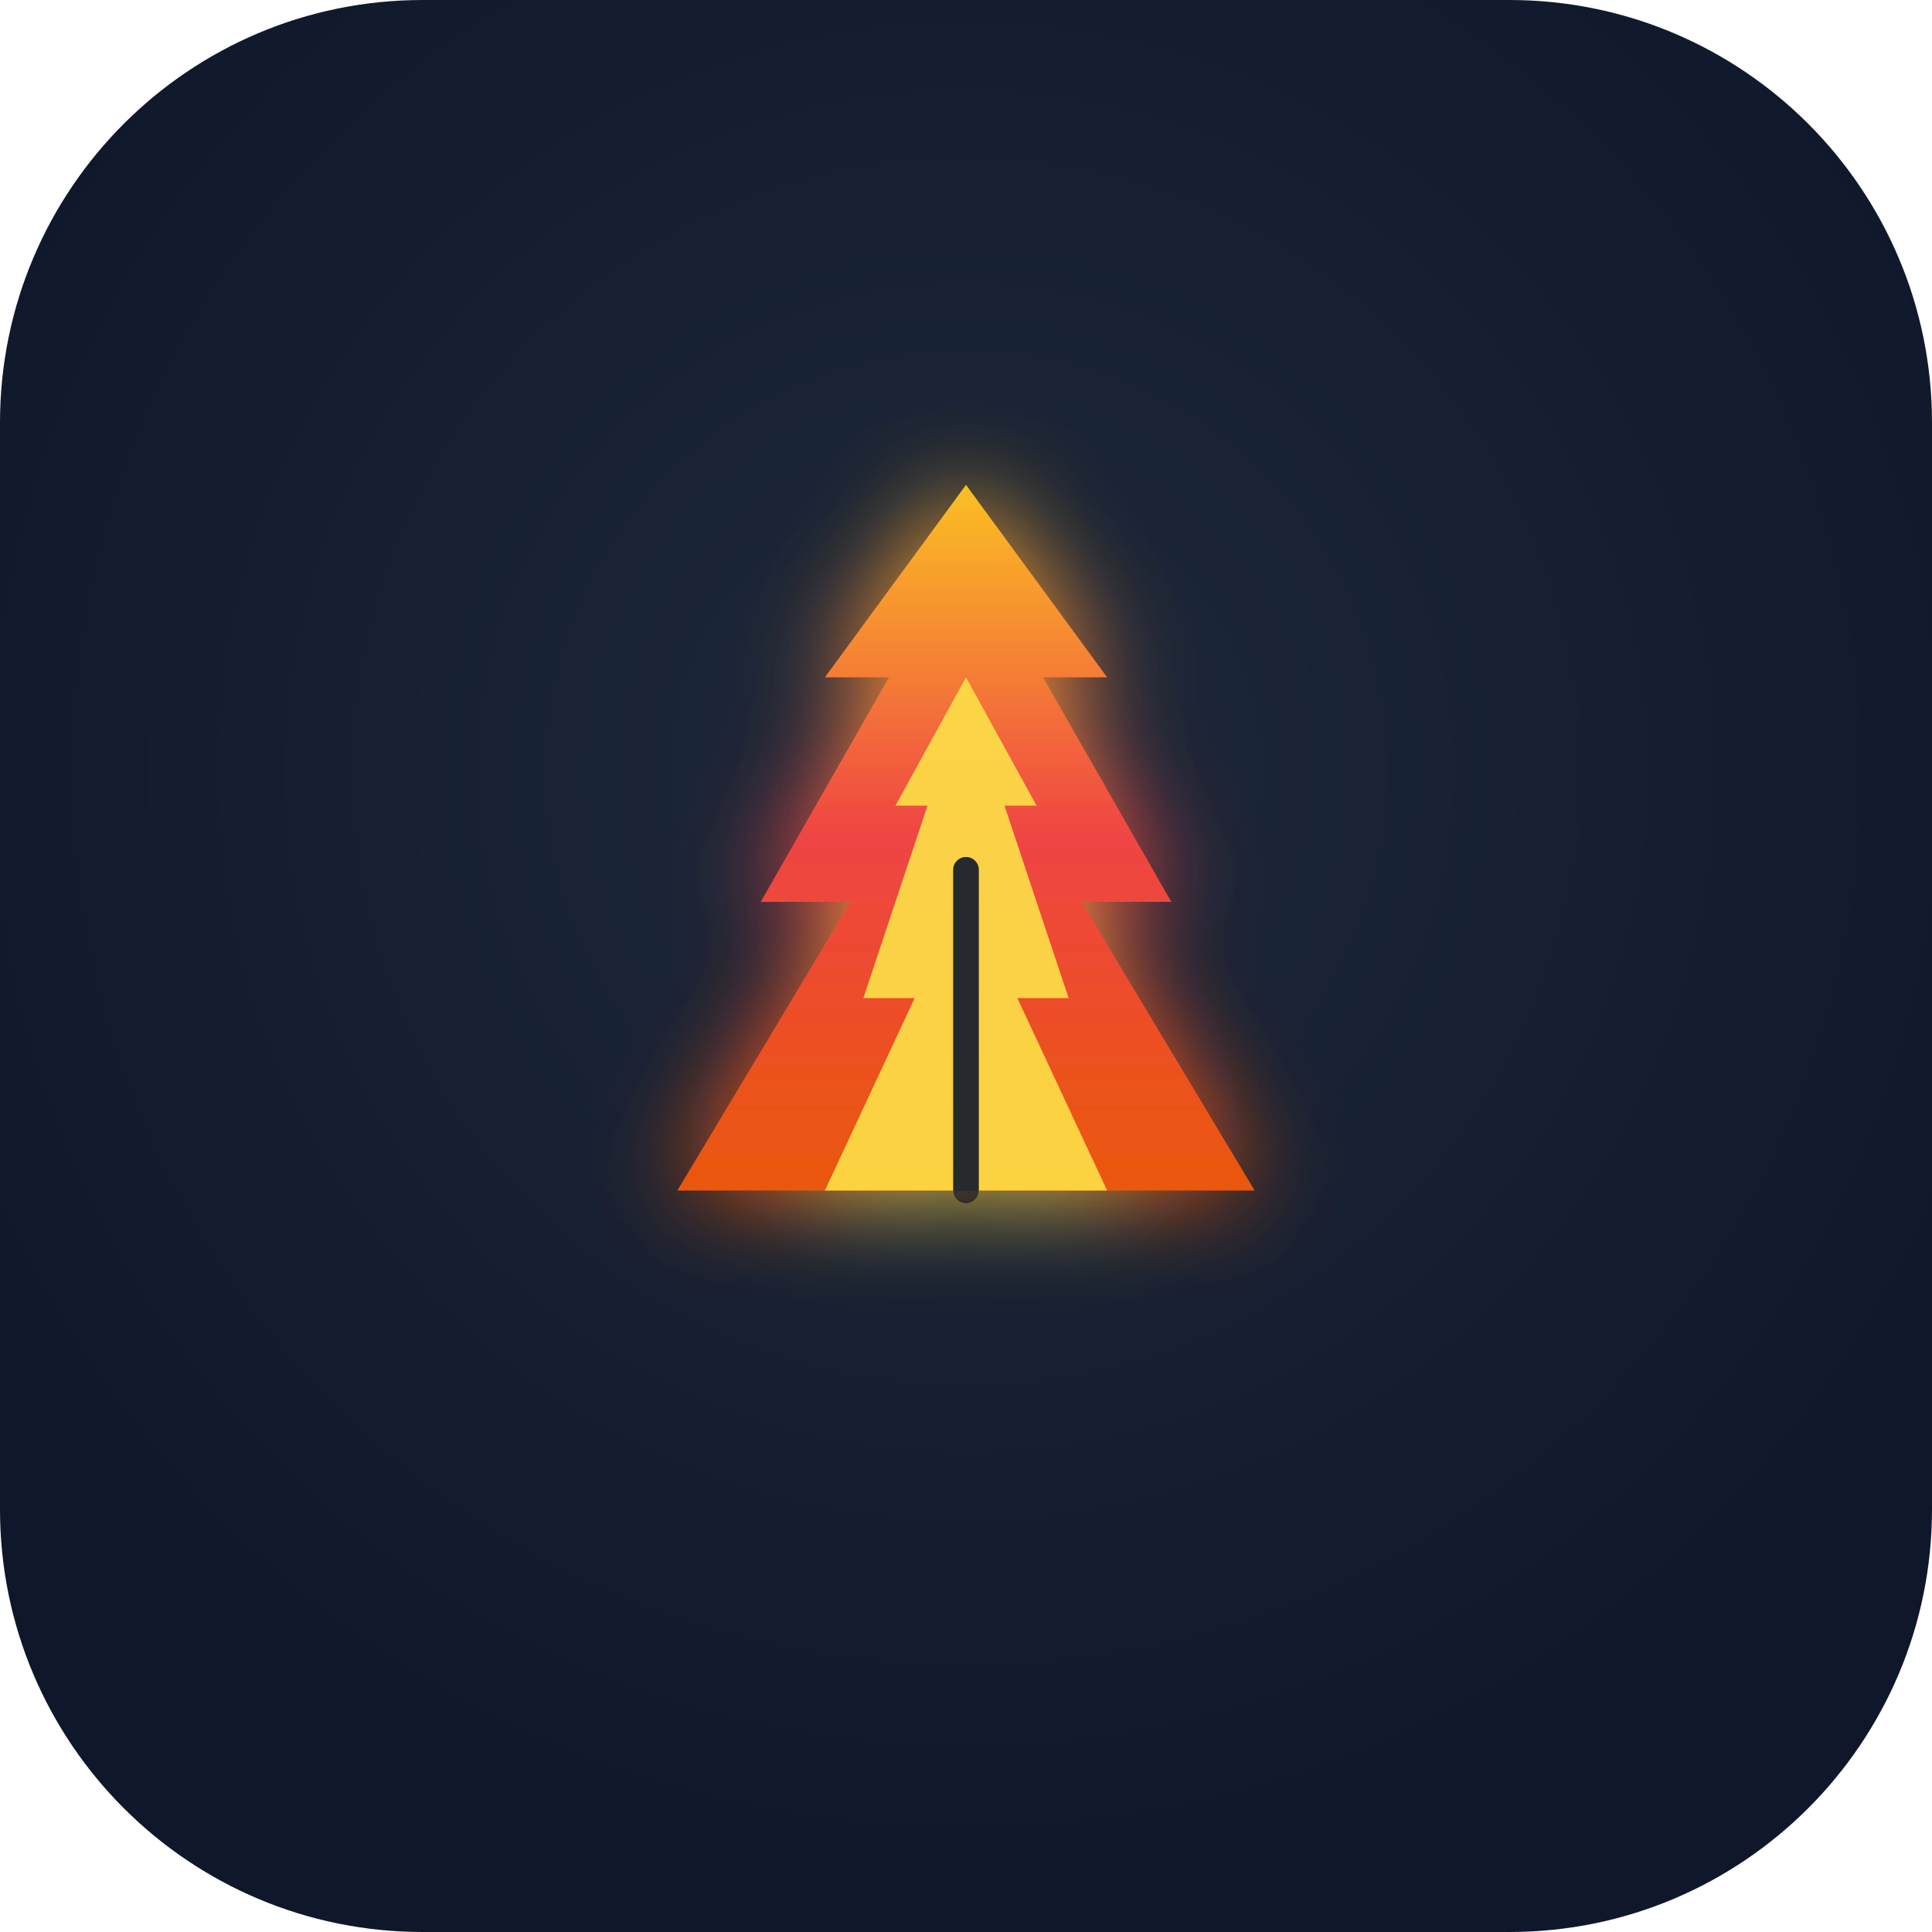
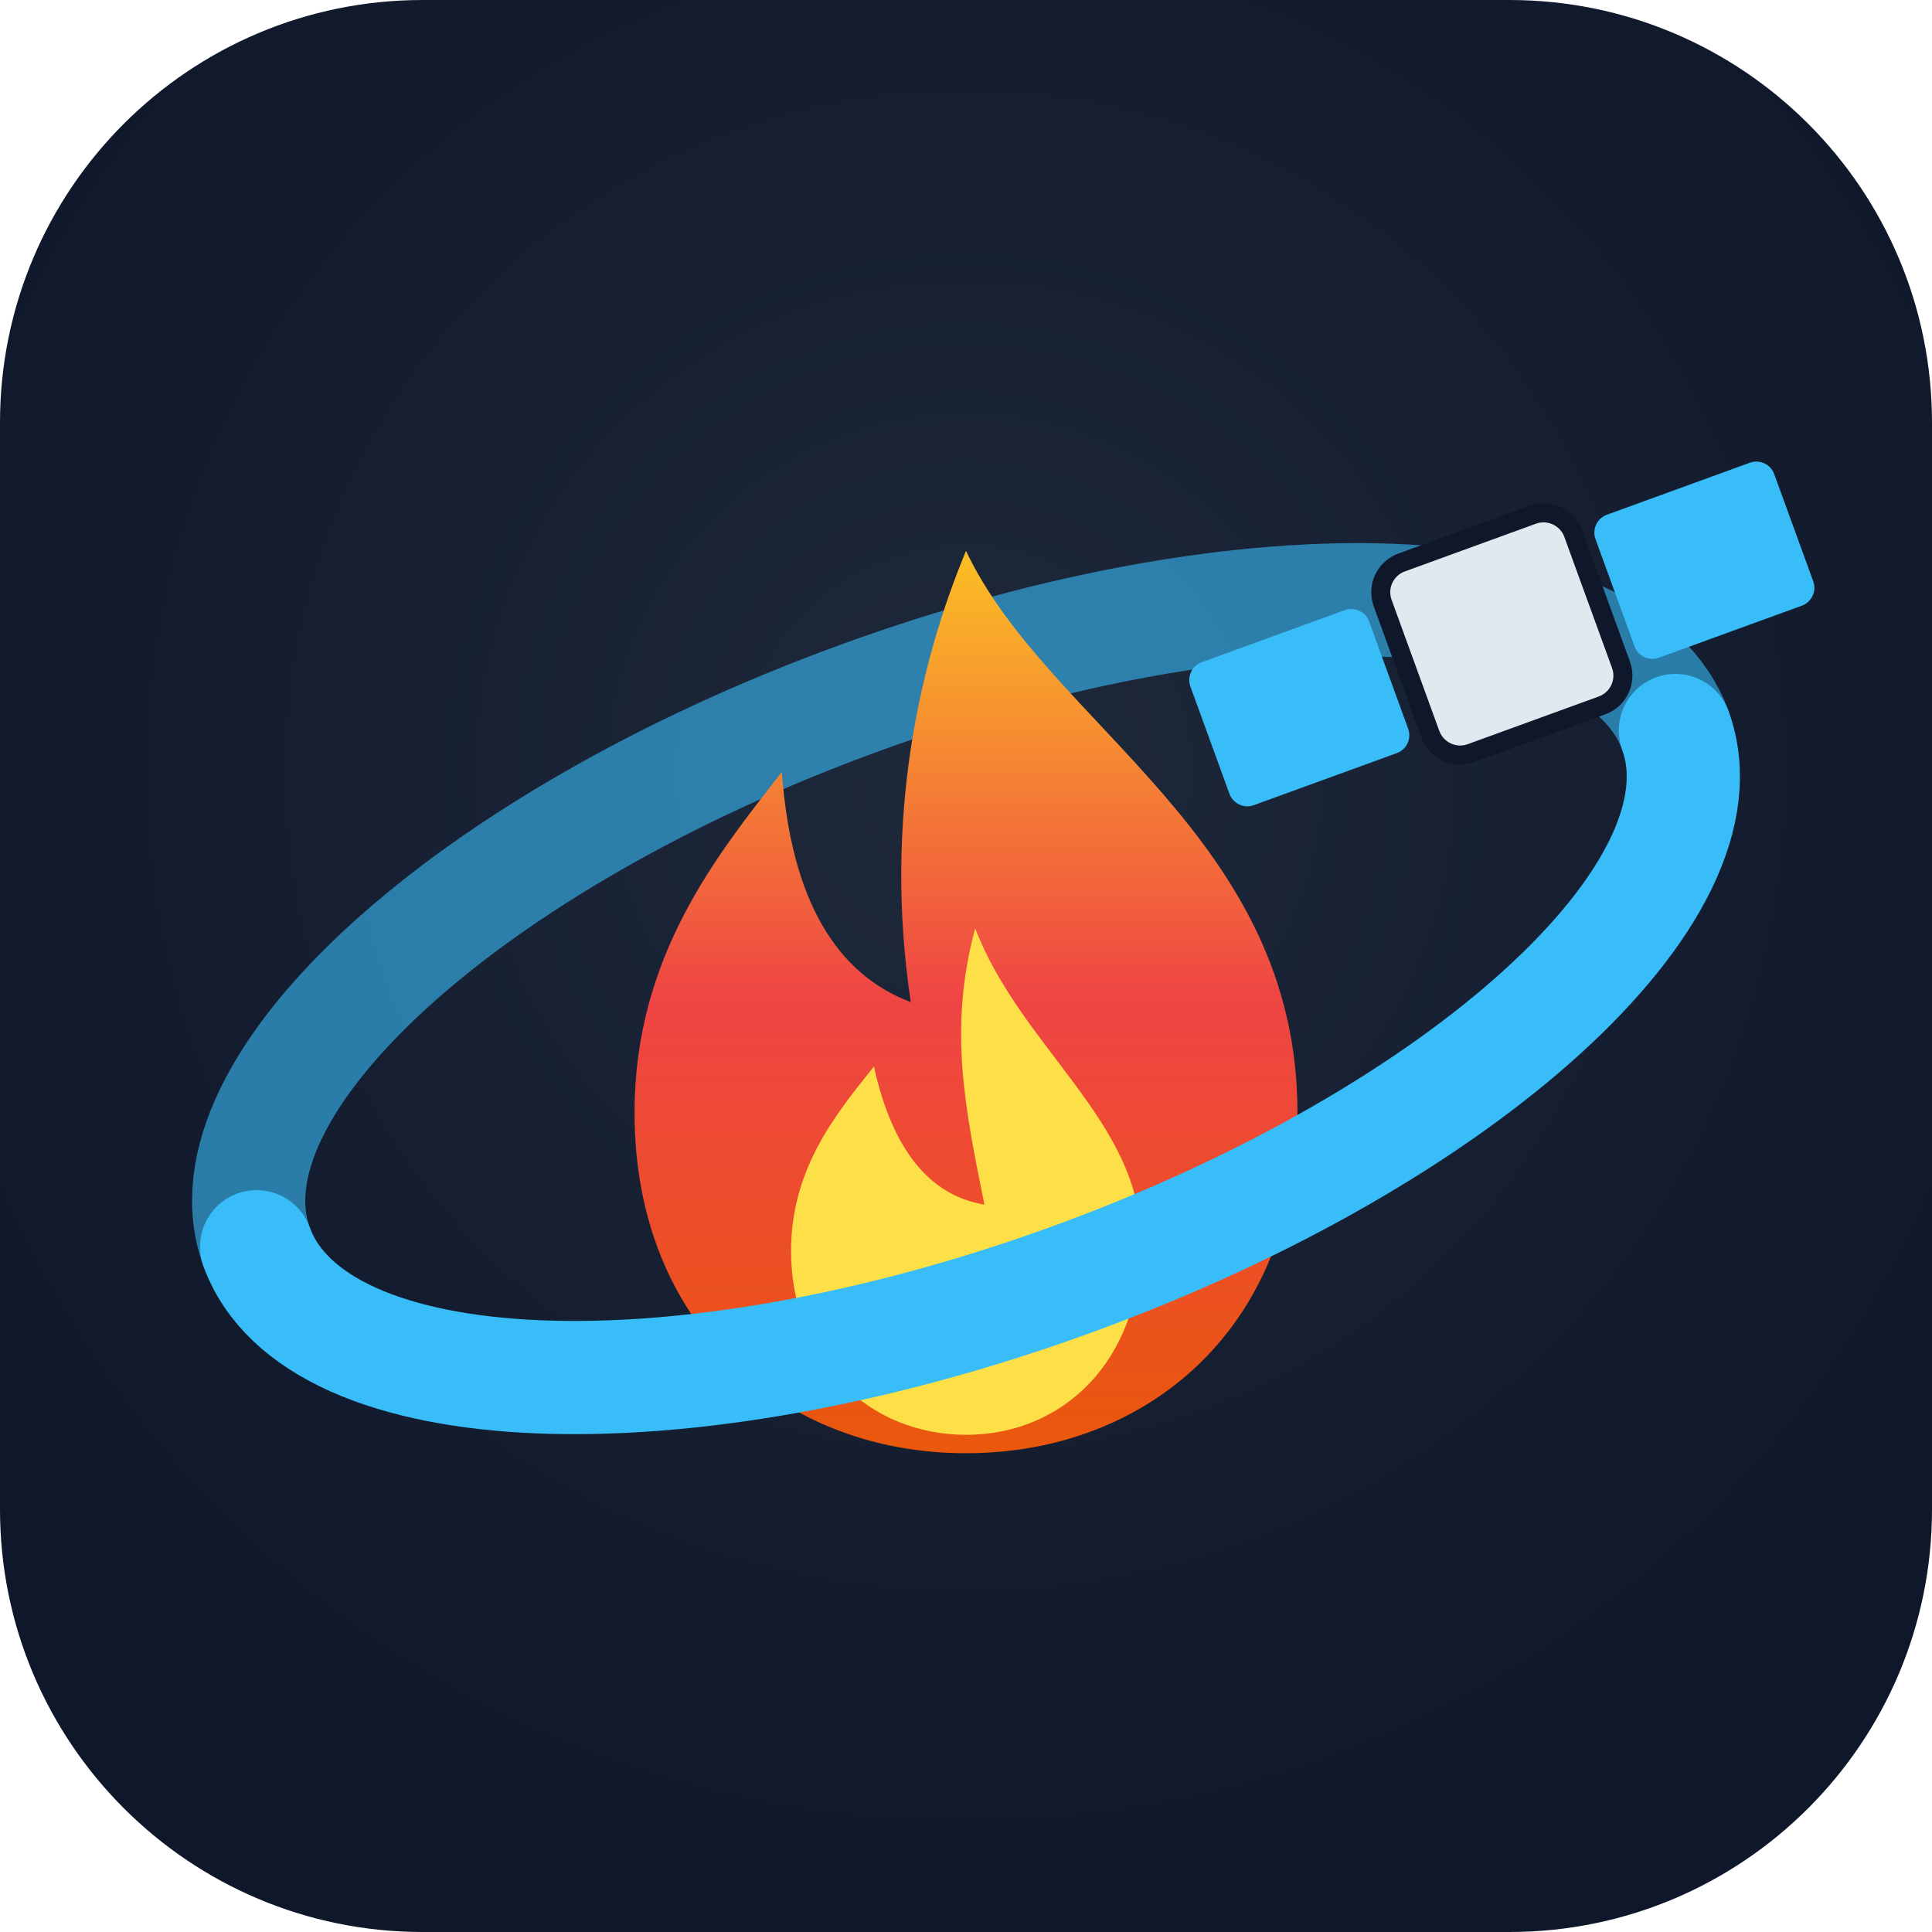
<svg xmlns="http://www.w3.org/2000/svg" viewBox="0 0 512 512" width="512" height="512">
  <defs>
    <radialGradient id="appBg" cx="50%" cy="40%" r="60%">
      <stop offset="0%" stop-color="#1E293B" />
      <stop offset="100%" stop-color="#0F172A" />
    </radialGradient>
    <linearGradient id="fireGrad" x1="0%" y1="100%" x2="0%" y2="0%">
      <stop offset="0%" stop-color="#EA580C" />
      <stop offset="50%" stop-color="#EF4444" />
      <stop offset="100%" stop-color="#FBBF24" />
    </linearGradient>
-     <filter id="coreGlow" x="-20%" y="-20%" width="140%" height="140%">
-       <feGaussianBlur stdDeviation="8" result="blur" />
-       <feComposite in="SourceGraphic" in2="blur" operator="over" />
-     </filter>
  </defs>
  <rect width="512" height="512" rx="112" fill="url(#appBg)" />
-   <g transform="translate(256, 256) scale(1.7)" filter="url(#coreGlow)">
-     <path d="M 0,-75 L 22,-45 L 12,-45 L 32,-10 L 18,-10 L 45,35 L -45,35 L -18,-10 L -32,-10 L -12,-45 L -22,-45 Z" fill="url(#fireGrad)" />
-     <path d="M 0,-45 L 11,-25 L 6,-25 L 16,5 L 8,5 L 22,35 L -22,35 L -8,5 L -16,5 L -6,-25 L -11,-25 Z" fill="#FDE047" opacity="0.9" />
-     <line x1="0" y1="35" x2="0" y2="-15" stroke="#0F172A" stroke-width="4" stroke-linecap="round" opacity="0.9" />
+   <path d="M 68,330.4 A 200 82 -20 0 1 444,193.6" fill="none" stroke="#38BDF8" stroke-width="30" stroke-linecap="round" opacity="0.6" />
+   <g transform="translate(256, 268) scale(1.22)">
+     <path d="M 0,-100 C 18,-62 72,-38 72,22 C 72,68 40,96 0,96 C -40,96 -72,68 -72,22 C -72,-12 -54,-34 -40,-52 C -38,-24 -28,-8 -12,-2 C -18,-42 -10,-76 0,-100 Z" fill="url(#fireGrad)" />
+     <path d="M 2,-18 C 12,8 38,24 38,50 C 38,76 21,92 0,92 C -21,92 -38,76 -38,52 C -38,34 -28,22 -20,12 C -16,30 -8,40 4,42 C 0,22 -4,4 2,-18 Z" fill="#FDE047" />
+   </g>
+   <path d="M 444,193.6 A 200 82 -20 0 1 68,330.4" fill="none" stroke="#38BDF8" stroke-width="30" stroke-linecap="round" />
+   <g transform="translate(398, 168) rotate(-20) scale(0.84)">
+     <rect x="-98" y="-24" width="60" height="48" rx="6" fill="#38BDF8" />
+     <rect x="38" y="-24" width="60" height="48" rx="6" fill="#38BDF8" />
+     <rect x="-32" y="-32" width="64" height="64" rx="10" fill="#E2E8F0" stroke="#0F172A" stroke-width="6" />
  </g>
</svg>
